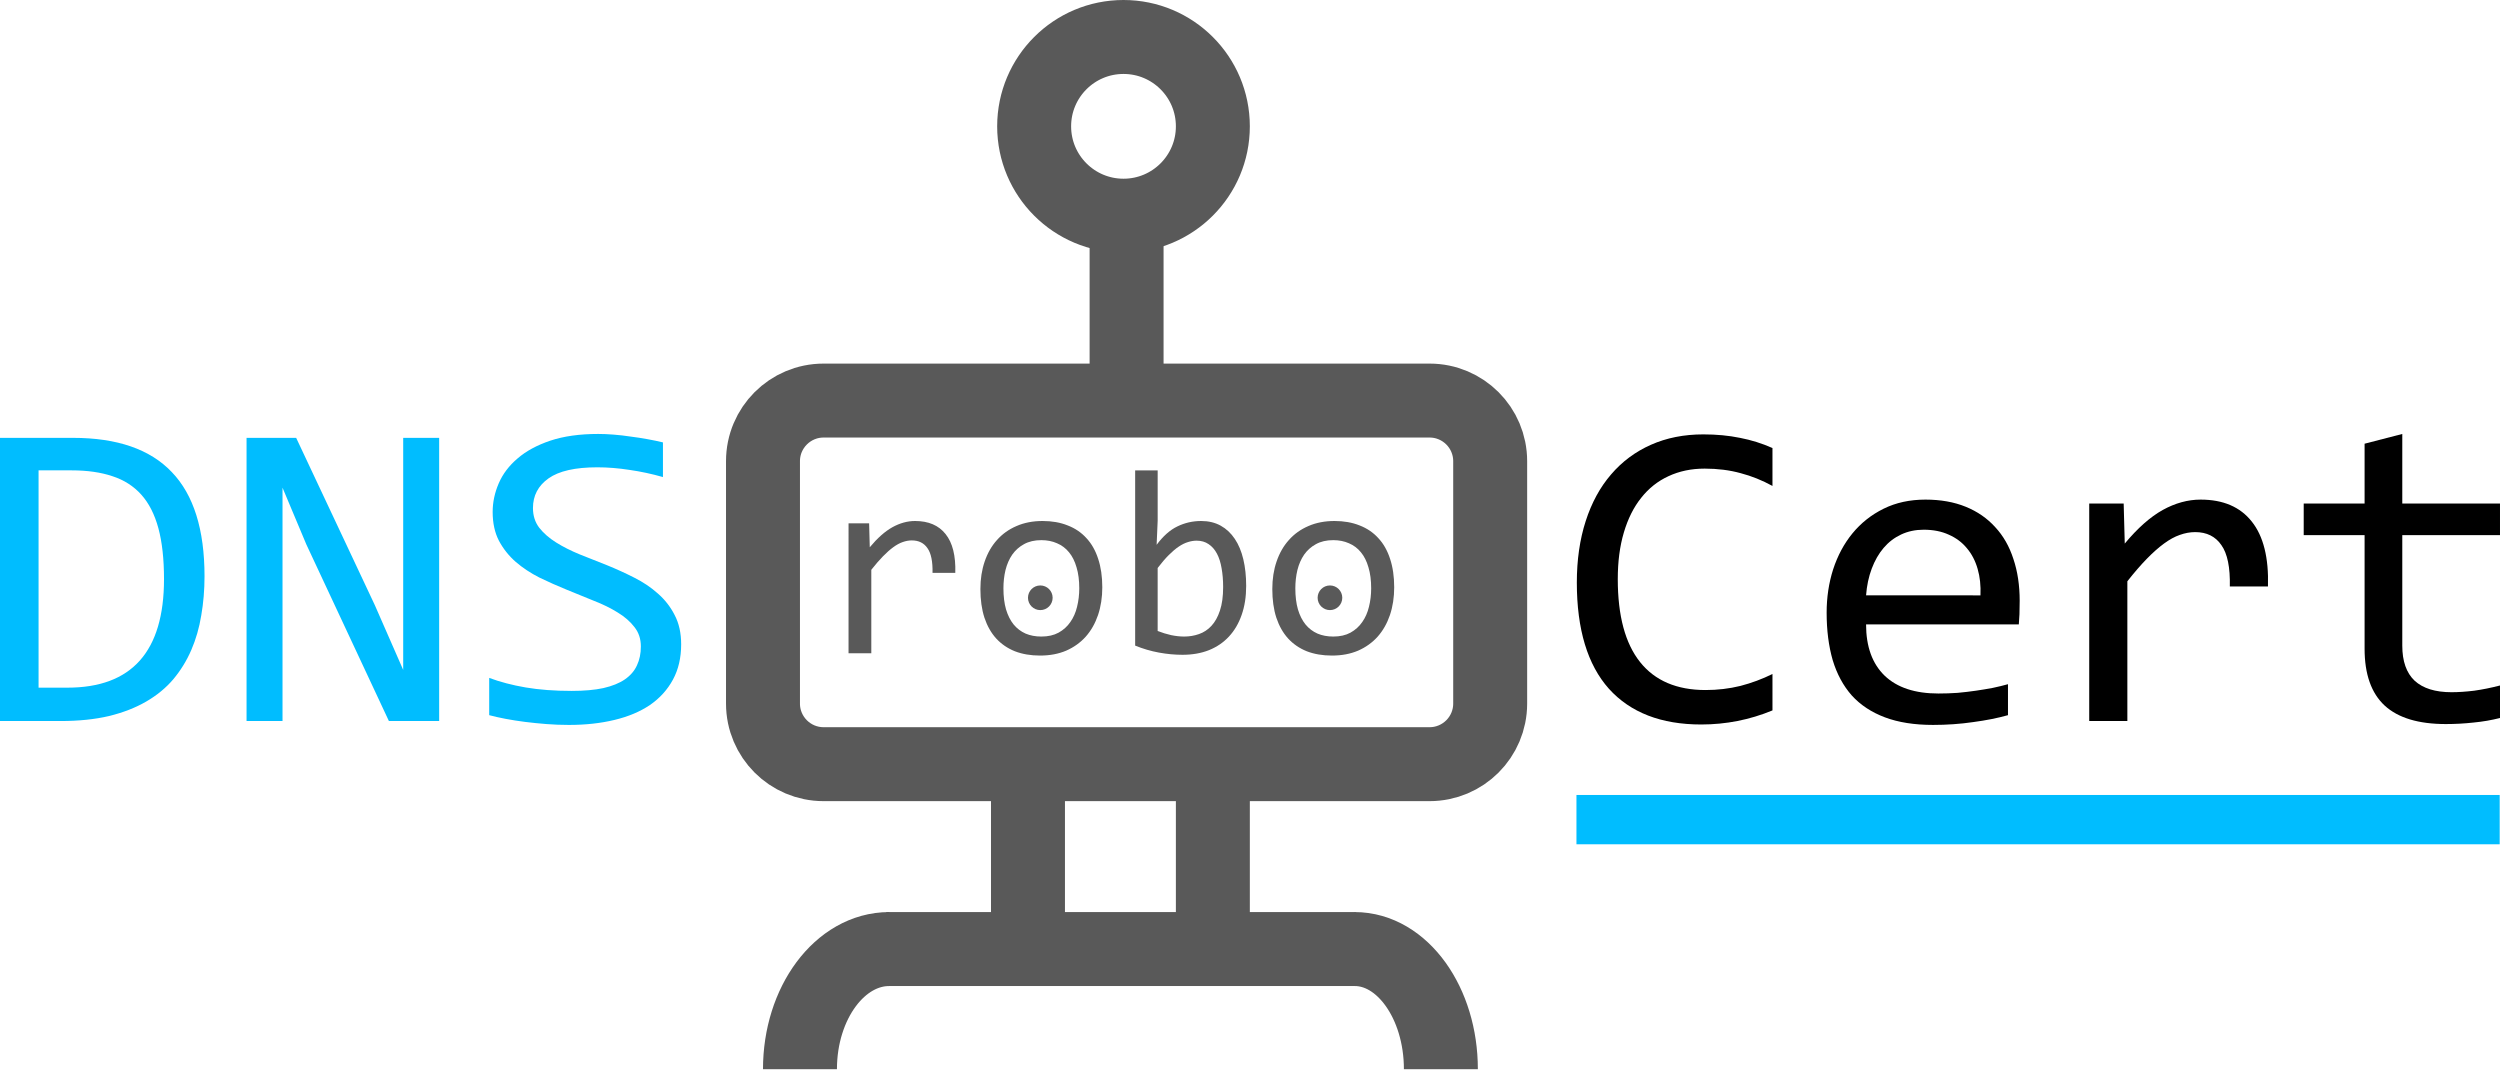
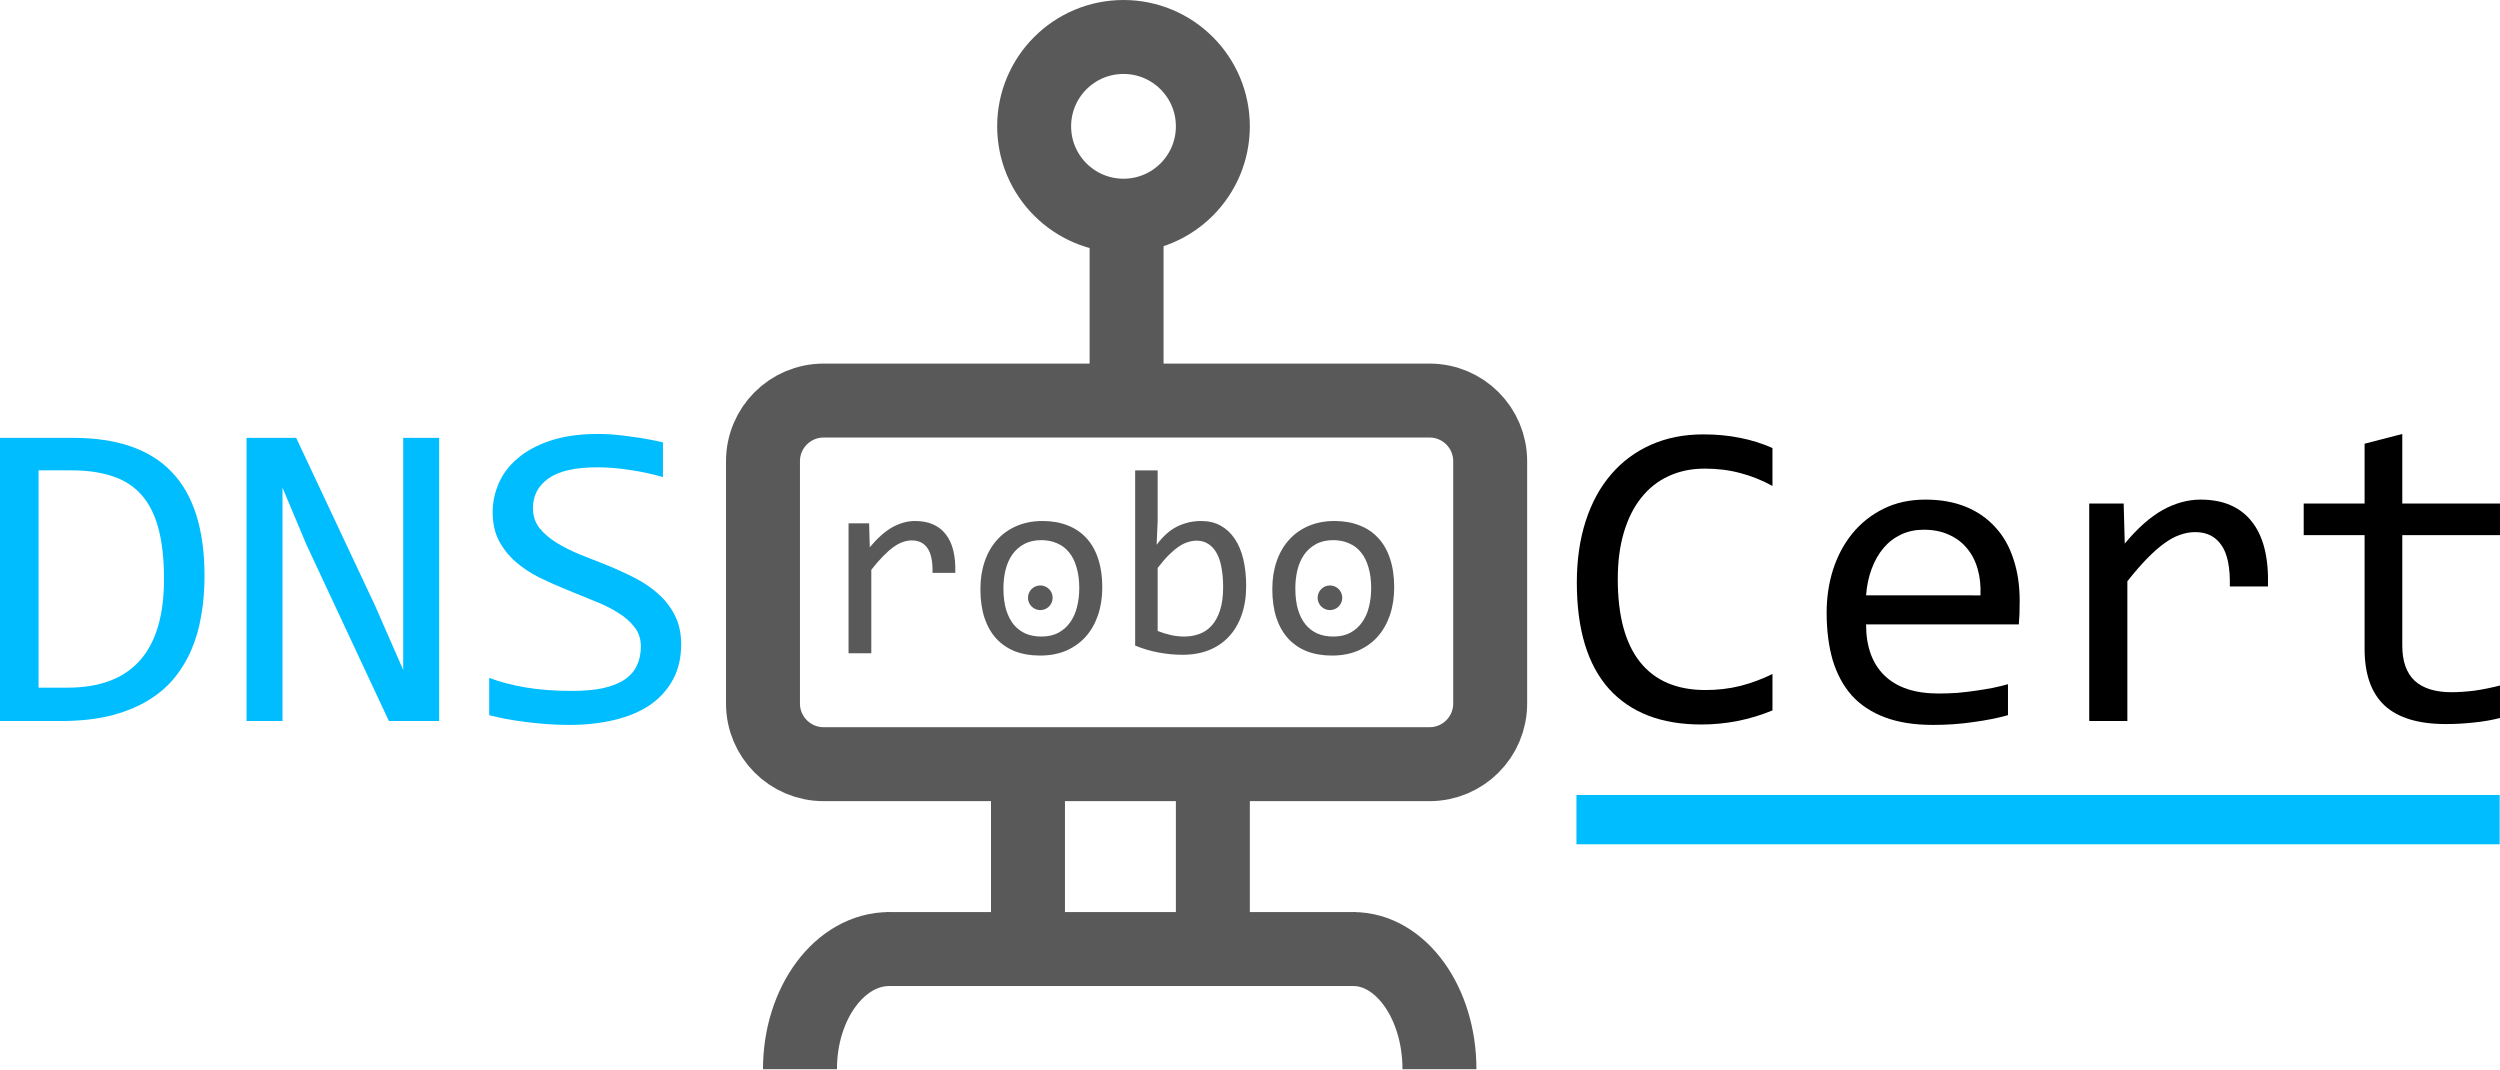
<svg xmlns="http://www.w3.org/2000/svg" width="405.671" height="173.5" overflow="hidden" version="1.1" id="svg37" style="overflow:hidden">
  <defs id="defs5">
    <clipPath id="clip0">
      <path d="M 416,211 H 918 V 392 H 416 Z" id="path2" style="clip-rule:evenodd;fill-rule:evenodd" />
    </clipPath>
  </defs>
  <path style="fill:none;fill-rule:evenodd;stroke:#595959;stroke-width:12;stroke-miterlimit:8" id="path7" stroke-miterlimit="8" d="m 123.809,74.834 c 0,-5.431 4.403,-9.834 9.834,-9.834 h 98.332 c 5.431,0 9.834,4.403 9.834,9.834 v 39.332 c 0,5.431 -4.403,9.834 -9.834,9.834 h -98.332 c -5.431,0 -9.834,-4.403 -9.834,-9.834 z" />
  <path style="fill:none;fill-rule:evenodd;stroke:#595959;stroke-width:12;stroke-miterlimit:8" id="path9" stroke-miterlimit="8" d="m 166.809,124 v 32.635" />
  <path style="fill:none;fill-rule:evenodd;stroke:#595959;stroke-width:12;stroke-miterlimit:8" id="path11" stroke-miterlimit="8" d="m 196.809,124 v 32.635" />
  <path style="fill:none;fill-rule:evenodd;stroke:#595959;stroke-width:12;stroke-miterlimit:8" id="path13" stroke-miterlimit="8" d="m 143.809,154 h 76.169" />
-   <path style="fill:none;fill-rule:evenodd;stroke:#595959;stroke-width:12;stroke-miterlimit:8" id="path15" stroke-miterlimit="8" d="m 219.809,154 c 7.732,0 14,8.73 14,19.5" />
+   <path style="fill:none;fill-rule:evenodd;stroke:#595959;stroke-width:12;stroke-miterlimit:8" id="path15" stroke-miterlimit="8" d="m 219.578,154 c 7.732,0 14,8.73 14,19.5" />
  <path style="fill:none;fill-rule:evenodd;stroke:#595959;stroke-width:12;stroke-miterlimit:8" id="path17" stroke-miterlimit="8" d="m 144.309,154 c -8.008,0 -14.5,8.73 -14.5,19.5" />
  <path style="fill:none;fill-rule:evenodd;stroke:#595959;stroke-width:12;stroke-miterlimit:8" id="path19" stroke-miterlimit="8" d="M 182.809,34 V 64.827" />
  <path style="fill:none;fill-rule:evenodd;stroke:#595959;stroke-width:12;stroke-miterlimit:8" id="path21" stroke-miterlimit="8" d="m 167.809,20.5 c 0,-8.008 6.492,-14.5 14.5,-14.5 8.008,0 14.5,6.492 14.5,14.5 0,8.008 -6.492,14.5 -14.5,14.5 -8.008,0 -14.5,-6.492 -14.5,-14.5 z" />
  <g aria-label="DNSCert" style="font-weight:400;font-size:72px;font-family:Consolas, Consolas_MSFontService, sans-serif;fill:#00bdff" id="text25">
    <path d="m 33.188,93.516 q 0,3.305 -0.527,6.328 -0.492,3.023 -1.617,5.625 -1.125,2.602 -2.918,4.746 -1.793,2.109 -4.395,3.621 -2.602,1.512 -6.047,2.355 Q 14.238,117 9.844,117 H 1.1920929e-6 V 71.051 H 11.848 q 10.758,0 16.031,5.555 5.309,5.52 5.309,16.91 z m -6.574,0.457 q 0,-4.887 -0.914,-8.262 -0.914,-3.375 -2.777,-5.449 -1.863,-2.074 -4.676,-2.988 -2.812,-0.949 -6.609,-0.949 H 6.258 v 35.262 h 4.676 q 15.68,0 15.68,-17.613 z" style="font-weight:400;font-size:72px;font-family:Consolas, Consolas_MSFontService, sans-serif;fill:#00bdff" id="path22" />
    <path d="M 71.262,117 H 63.105 L 49.711,88.348 45.844,79.137 V 102.305 117 H 40.008 V 71.051 h 8.051 l 12.762,27.141 4.605,10.512 V 84.094 71.051 h 5.836 z" style="font-weight:400;font-size:72px;font-family:Consolas, Consolas_MSFontService, sans-serif;fill:#00bdff" id="path24" />
    <path d="m 110.531,104.555 q 0,3.27 -1.336,5.73 -1.336,2.461 -3.727,4.113 -2.391,1.617 -5.766,2.426 -3.34,0.809 -7.383,0.809 -1.828,0 -3.656,-0.141 -1.793,-0.141 -3.48,-0.352 -1.652,-0.211 -3.129,-0.492 -1.477,-0.281 -2.672,-0.598 v -6.047 q 2.637,0.984 5.906,1.547 3.305,0.562 7.488,0.562 3.023,0 5.133,-0.457 2.145,-0.492 3.48,-1.406 1.371,-0.949 1.969,-2.285 0.633,-1.336 0.633,-3.059 0,-1.863 -1.055,-3.164 -1.02,-1.336 -2.707,-2.355 -1.688,-1.055 -3.867,-1.898 -2.145,-0.879 -4.395,-1.793 -2.25,-0.914 -4.43,-1.969 -2.145,-1.09 -3.832,-2.531 -1.688,-1.477 -2.742,-3.445 -1.02,-1.969 -1.02,-4.676 0,-2.355 0.984,-4.641 0.984,-2.285 3.059,-4.043 2.074,-1.793 5.309,-2.883 3.27,-1.09 7.77,-1.09 1.16,0 2.496,0.105 1.371,0.105 2.742,0.316 1.406,0.176 2.742,0.422 1.371,0.246 2.531,0.527 v 5.625 q -2.707,-0.773 -5.414,-1.16 -2.707,-0.422 -5.238,-0.422 -5.379,0 -7.91,1.793 -2.531,1.793 -2.531,4.816 0,1.863 1.02,3.199 1.055,1.336 2.742,2.391 1.688,1.055 3.832,1.934 2.18,0.844 4.43,1.758 2.25,0.914 4.395,2.004 2.18,1.09 3.867,2.602 1.688,1.477 2.707,3.48 1.055,2.004 1.055,4.746 z" style="font-weight:400;font-size:72px;font-family:Consolas, Consolas_MSFontService, sans-serif;fill:#00bdff" id="path26" />
    <path d="m 287.616,115.277 q -5.52,2.285 -11.566,2.285 -9.738,0 -14.977,-5.801 -5.203,-5.836 -5.203,-17.227 0,-5.52 1.441,-9.984 1.441,-4.465 4.113,-7.559 2.672,-3.129 6.469,-4.816 3.797,-1.688 8.508,-1.688 3.199,0 5.941,0.562 2.742,0.527 5.273,1.652 v 6.152 q -2.496,-1.371 -5.168,-2.074 -2.672,-0.738 -5.836,-0.738 -3.234,0 -5.871,1.23 -2.602,1.195 -4.43,3.516 -1.828,2.285 -2.812,5.625 -0.984,3.305 -0.984,7.559 0,8.93 3.621,13.465 3.621,4.535 10.617,4.535 2.953,0 5.66,-0.668 2.707,-0.703 5.203,-1.934 z" style="fill:#000000" id="path28" />
    <path d="m 327.73,97.488 q 0,1.301 -0.035,2.18 -0.035,0.879 -0.105,1.652 h -24.785 q 0,5.414 3.023,8.332 3.023,2.883 8.719,2.883 1.547,0 3.094,-0.105 1.547,-0.141 2.988,-0.352 1.441,-0.211 2.742,-0.457 1.336,-0.281 2.461,-0.598 v 5.027 q -2.496,0.703 -5.66,1.125 -3.129,0.457 -6.504,0.457 -4.535,0 -7.805,-1.23 -3.27,-1.23 -5.379,-3.551 -2.074,-2.355 -3.094,-5.73 -0.984,-3.41 -0.984,-7.699 0,-3.727 1.055,-7.031 1.09,-3.34 3.129,-5.836 2.074,-2.531 5.062,-4.008 2.988,-1.477 6.785,-1.477 3.691,0 6.539,1.16 2.848,1.16 4.781,3.305 1.969,2.109 2.953,5.168 1.02,3.023 1.02,6.785 z m -6.363,-0.879 q 0.105,-2.355 -0.457,-4.289 -0.562,-1.969 -1.758,-3.375 -1.16,-1.406 -2.918,-2.18 -1.758,-0.809 -4.078,-0.809 -2.004,0 -3.656,0.773 -1.652,0.773 -2.848,2.18 -1.195,1.406 -1.934,3.375 -0.738,1.969 -0.914,4.324 z" style="fill:#000000" id="path30" />
    <path d="m 339.015,81.703 h 5.59 l 0.176,6.504 q 3.129,-3.762 6.152,-5.449 3.059,-1.688 6.152,-1.688 5.484,0 8.297,3.551 2.848,3.551 2.637,10.547 h -6.188 q 0.105,-4.641 -1.371,-6.715 -1.441,-2.109 -4.254,-2.109 -1.23,0 -2.496,0.457 -1.23,0.422 -2.566,1.406 -1.301,0.949 -2.777,2.461 -1.477,1.512 -3.164,3.656 V 117 h -6.188 z" style="fill:#000000" id="path32" />
    <path d="m 405.671,116.508 q -2.074,0.527 -4.289,0.738 -2.215,0.246 -4.5,0.246 -6.645,0 -9.914,-2.988 -3.27,-3.023 -3.27,-9.246 V 86.836 h -9.879 v -5.133 h 9.879 V 72 l 6.117,-1.582 v 11.285 h 15.855 v 5.133 h -15.855 v 17.93 q 0,3.797 2.004,5.695 2.039,1.863 5.977,1.863 1.688,0 3.691,-0.246 2.004,-0.281 4.184,-0.844 z" style="fill:#000000" id="path34" />
  </g>
  <path style="fill:none;fill-rule:evenodd;stroke:#00bdff;stroke-width:8;stroke-miterlimit:8" id="path27" stroke-miterlimit="8" d="m 255.809,133 h 149.81" />
  <g aria-label="robo" style="font-weight:400;font-size:43px;font-family:Consolas, Consolas_MSFontService, sans-serif;fill:#595959" id="text29">
    <path d="m 137.693,84.92 h 3.338 l 0.105,3.884 q 1.869,-2.247 3.674,-3.254 1.827,-1.008 3.674,-1.008 3.275,0 4.955,2.121 1.701,2.121 1.575,6.299 h -3.695 q 0.063,-2.771 -0.819,-4.01 -0.861,-1.26 -2.541,-1.26 -0.735,0 -1.491,0.273 -0.735,0.252 -1.533,0.84 -0.777,0.567 -1.659,1.47 -0.882,0.903 -1.89,2.184 V 106 h -3.695 z" style="font-weight:400;font-size:43px;font-family:Consolas, Consolas_MSFontService, sans-serif;fill:#595959" id="path37" />
    <path d="m 178.867,95.292 q 0,2.457 -0.693,4.514 -0.693,2.037 -1.995,3.506 -1.302,1.449 -3.17,2.268 -1.869,0.798 -4.241,0.798 -2.268,0 -4.073,-0.693 -1.785,-0.714 -3.044,-2.079 -1.239,-1.365 -1.911,-3.38 -0.651,-2.016 -0.651,-4.64 0,-2.457 0.693,-4.472 0.693,-2.037 1.995,-3.485 1.302,-1.47 3.17,-2.268 1.869,-0.819 4.241,-0.819 2.268,0 4.052,0.714 1.806,0.693 3.044,2.058 1.26,1.344 1.911,3.359 0.672,2.016 0.672,4.619 z m -3.737,0.168 q 0,-1.953 -0.441,-3.401 -0.42,-1.47 -1.218,-2.436 -0.798,-0.987 -1.953,-1.47 -1.134,-0.504 -2.541,-0.504 -1.638,0 -2.813,0.651 -1.155,0.63 -1.911,1.701 -0.735,1.071 -1.092,2.499 -0.336,1.407 -0.336,2.96 0,1.953 0.42,3.422 0.441,1.47 1.239,2.457 0.798,0.966 1.932,1.47 1.134,0.483 2.562,0.483 1.638,0 2.792,-0.63 1.176,-0.651 1.911,-1.722 0.756,-1.071 1.092,-2.478 0.357,-1.428 0.357,-3.002 z" style="font-weight:400;font-size:43px;font-family:Consolas, Consolas_MSFontService, sans-serif;fill:#595959" id="path39" />
    <path d="m 202.214,95.082 q 0,2.625 -0.735,4.703 -0.714,2.058 -2.058,3.506 -1.323,1.428 -3.233,2.205 -1.911,0.756 -4.304,0.756 -1.869,0 -3.821,-0.357 -1.953,-0.357 -3.863,-1.134 V 76.333 h 3.653 V 84.5 l -0.168,3.905 q 1.575,-2.121 3.359,-2.981 1.806,-0.882 3.863,-0.882 1.806,0 3.17,0.756 1.365,0.756 2.289,2.142 0.924,1.365 1.386,3.317 0.462,1.932 0.462,4.325 z M 198.477,95.25 q 0,-1.659 -0.252,-3.044 -0.231,-1.386 -0.756,-2.373 -0.525,-0.987 -1.344,-1.533 -0.819,-0.567 -1.953,-0.567 -0.693,0 -1.407,0.231 -0.714,0.21 -1.491,0.735 -0.756,0.504 -1.617,1.365 -0.84,0.84 -1.806,2.1 v 10.225 q 1.071,0.42 2.184,0.672 1.113,0.231 2.121,0.231 1.26,0 2.394,-0.399 1.155,-0.399 2.016,-1.323 0.882,-0.945 1.386,-2.478 0.525,-1.554 0.525,-3.842 z" style="font-weight:400;font-size:43px;font-family:Consolas, Consolas_MSFontService, sans-serif;fill:#595959" id="path41" />
    <path d="m 226.234,95.292 q 0,2.457 -0.693,4.514 -0.693,2.037 -1.995,3.506 -1.302,1.449 -3.17,2.268 -1.869,0.798 -4.241,0.798 -2.268,0 -4.073,-0.693 -1.785,-0.714 -3.044,-2.079 -1.239,-1.365 -1.911,-3.38 -0.651,-2.016 -0.651,-4.64 0,-2.457 0.693,-4.472 0.693,-2.037 1.995,-3.485 1.302,-1.47 3.17,-2.268 1.869,-0.819 4.241,-0.819 2.268,0 4.052,0.714 1.806,0.693 3.044,2.058 1.26,1.344 1.911,3.359 0.672,2.016 0.672,4.619 z m -3.737,0.168 q 0,-1.953 -0.441,-3.401 -0.42,-1.47 -1.218,-2.436 -0.798,-0.987 -1.953,-1.47 -1.134,-0.504 -2.541,-0.504 -1.638,0 -2.813,0.651 -1.155,0.63 -1.911,1.701 -0.735,1.071 -1.092,2.499 -0.336,1.407 -0.336,2.96 0,1.953 0.42,3.422 0.441,1.47 1.239,2.457 0.798,0.966 1.932,1.47 1.134,0.483 2.562,0.483 1.638,0 2.792,-0.63 1.176,-0.651 1.911,-1.722 0.756,-1.071 1.092,-2.478 0.357,-1.428 0.357,-3.002 z" style="font-weight:400;font-size:43px;font-family:Consolas, Consolas_MSFontService, sans-serif;fill:#595959" id="path43" />
  </g>
  <path style="fill:#595959;fill-rule:evenodd" id="path31" d="m 166.809,97 c 0,-1.105 0.895,-2 2,-2 1.105,0 2,0.895 2,2 0,1.105 -0.895,2 -2,2 -1.105,0 -2,-0.895 -2,-2 z" />
  <path style="fill:#595959;fill-rule:evenodd" id="path33" d="m 213.809,97 c 0,-1.105 0.895,-2 2,-2 1.105,0 2,0.895 2,2 0,1.105 -0.895,2 -2,2 -1.105,0 -2,-0.895 -2,-2 z" />
</svg>
